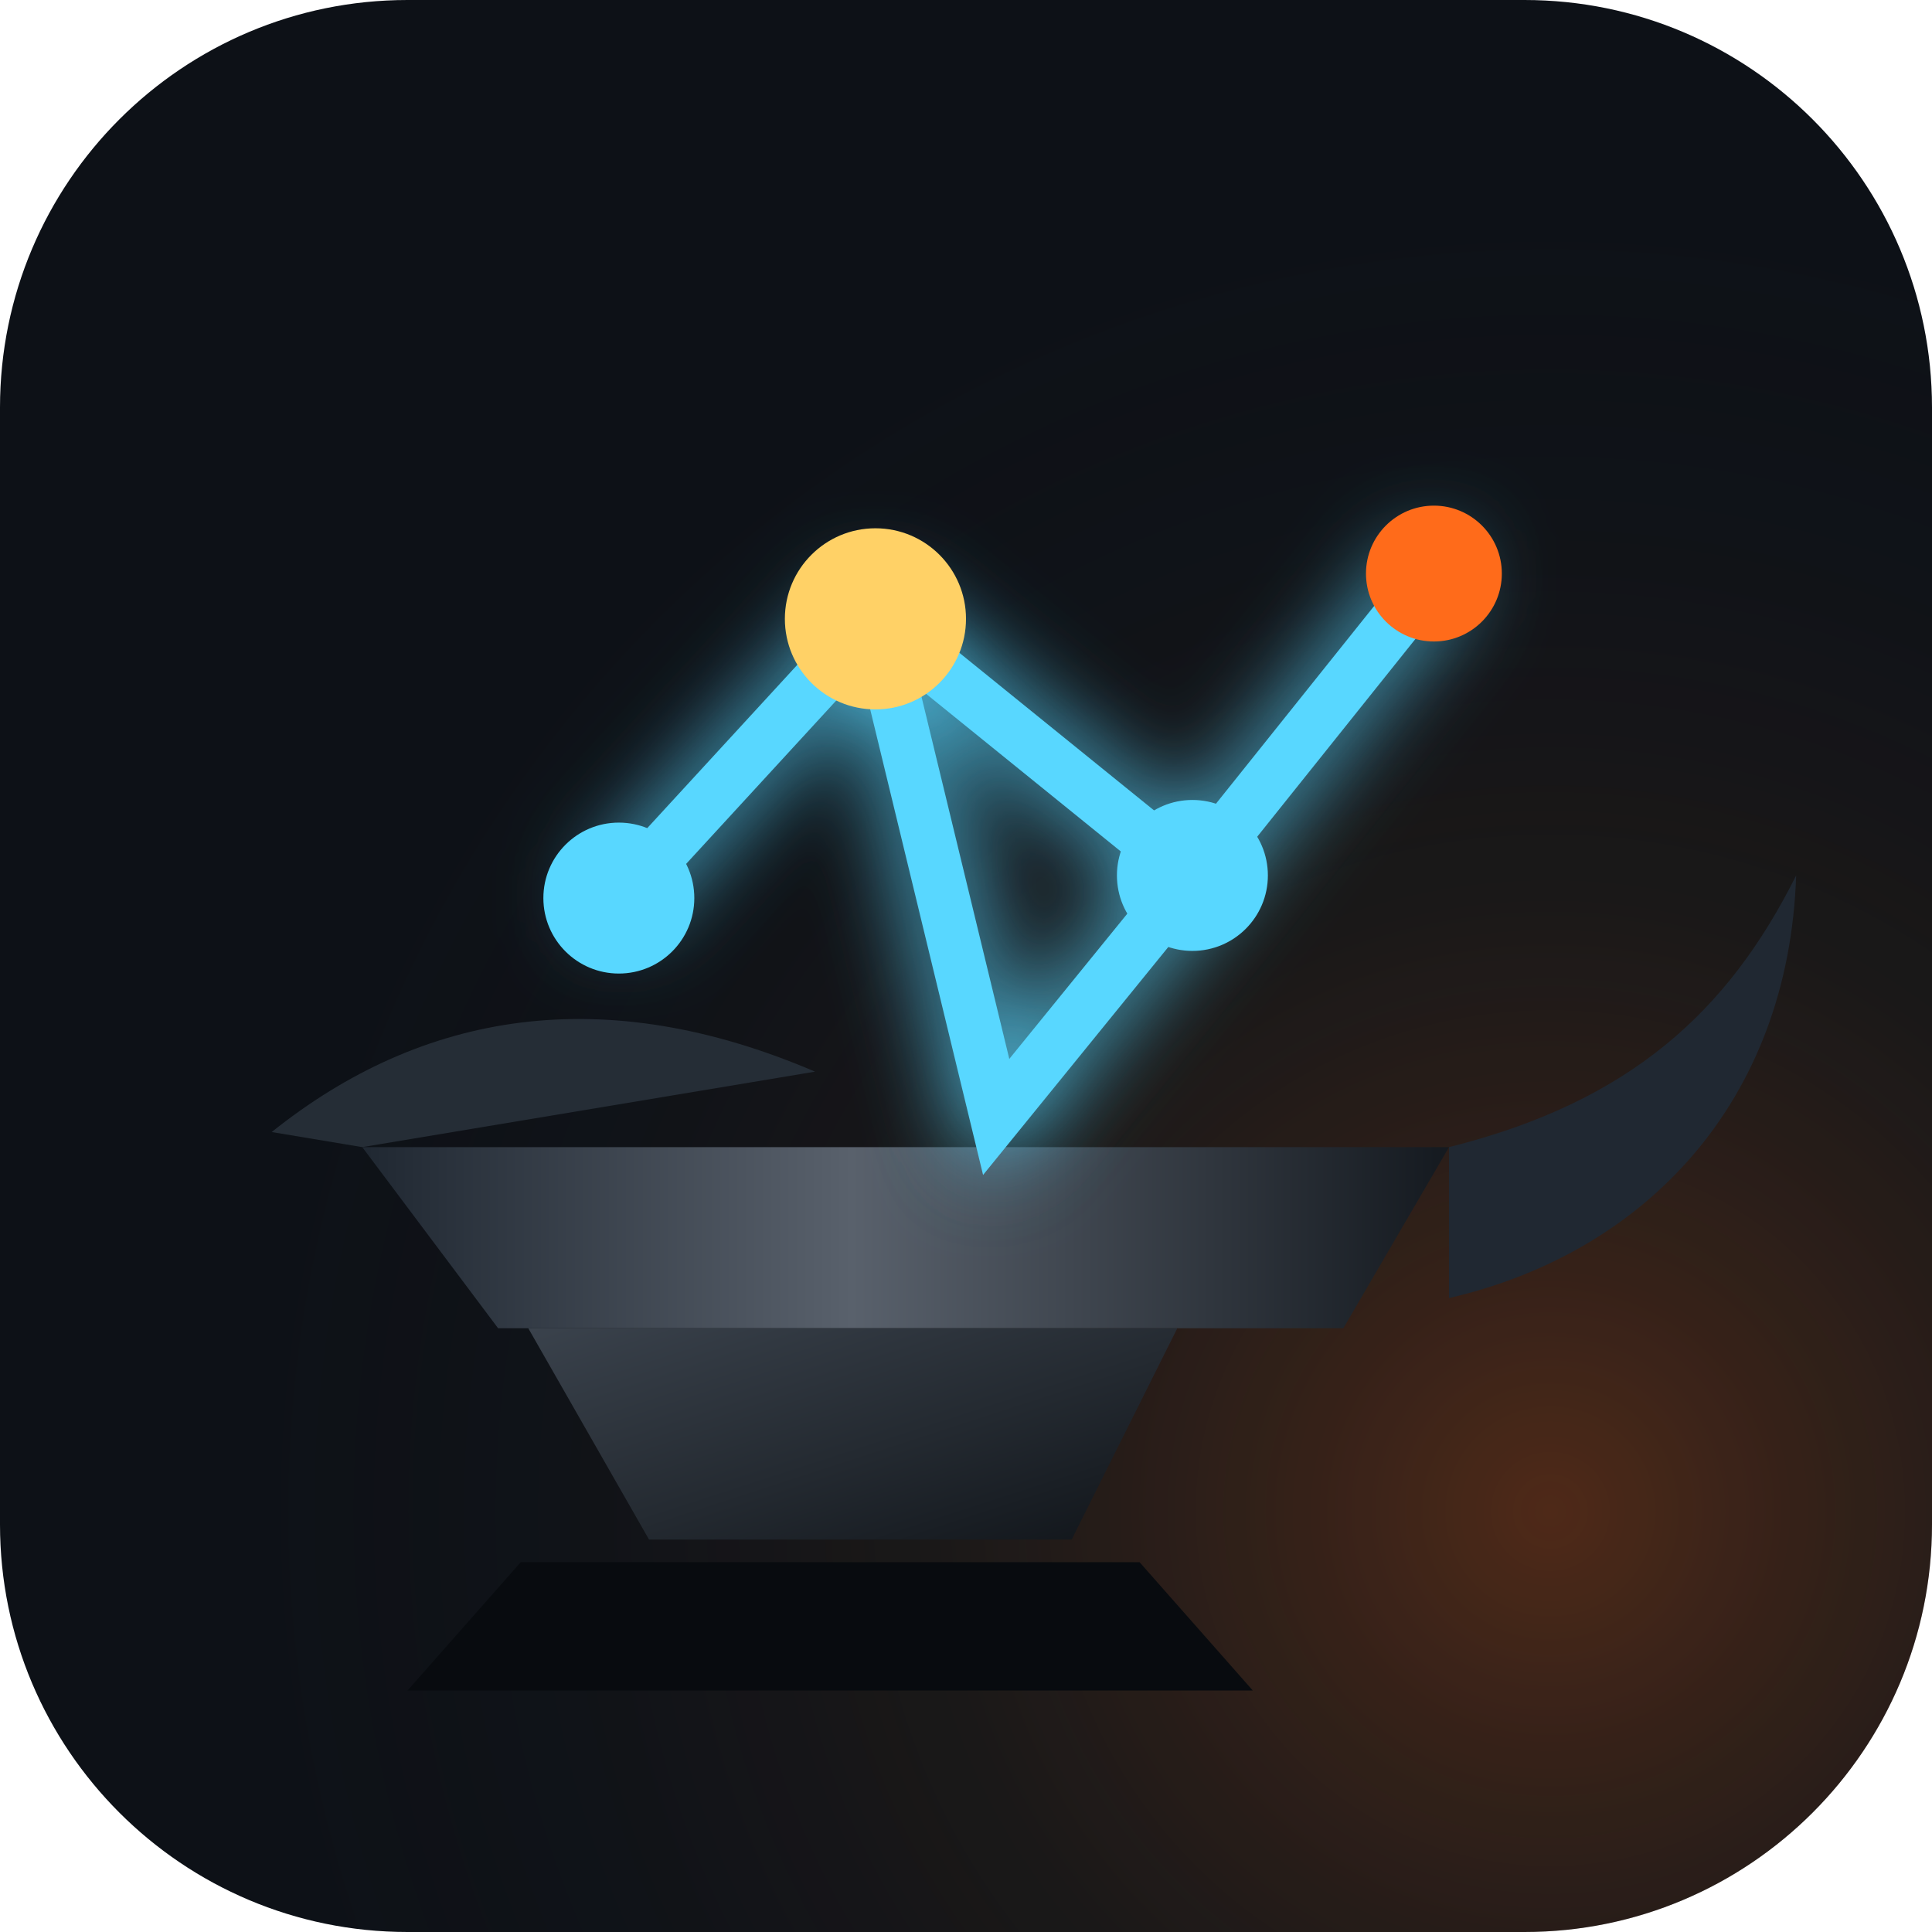
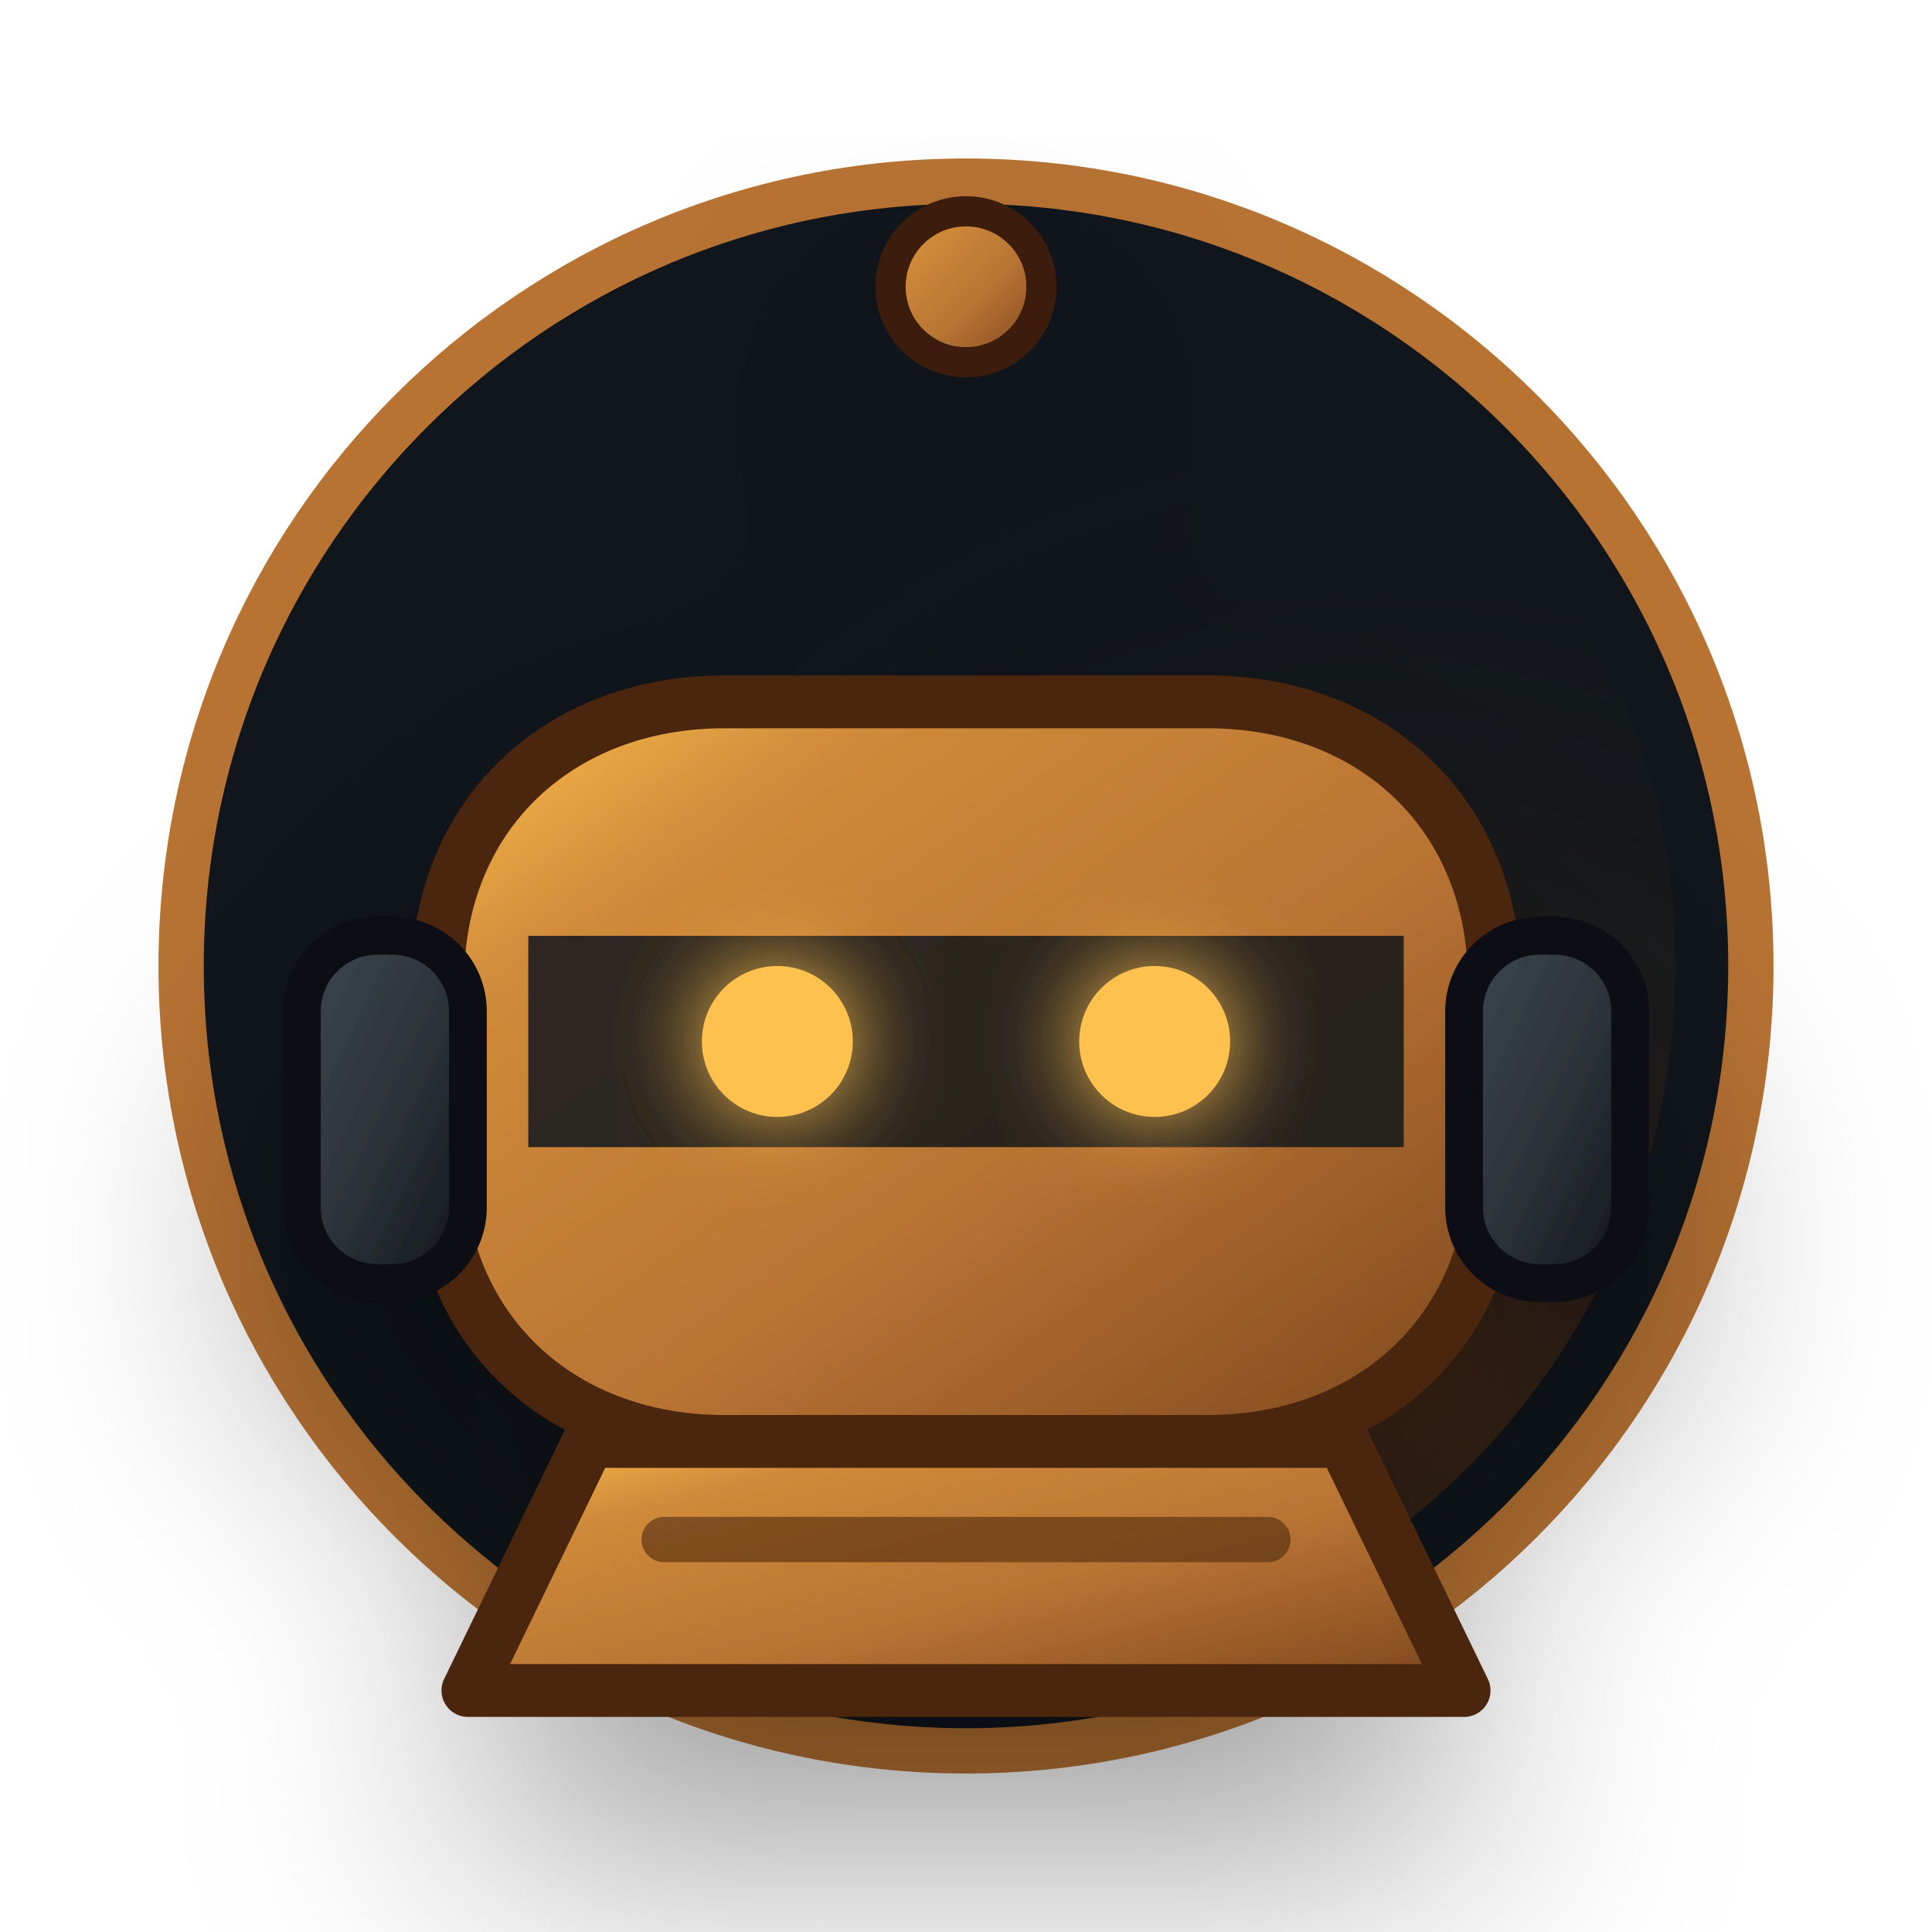
- <svg xmlns="http://www.w3.org/2000/svg" width="256" height="256" viewBox="0 0 256 256" role="img" aria-label="Talos anvil decision graph icon">
+ <svg xmlns="http://www.w3.org/2000/svg" width="256" height="256" viewBox="0 0 256 256" role="img" aria-label="Talos robot head icon">
  <defs>
    <radialGradient id="emberField" cx="80%" cy="78%" r="70%">
-       <stop offset="0%" stop-color="#FF6B1A" stop-opacity="0.32" />
-       <stop offset="45%" stop-color="#7A4A22" stop-opacity="0.15" />
+       <stop offset="0%" stop-color="#FF6A00" stop-opacity="0.32" />
+       <stop offset="45%" stop-color="#7B451D" stop-opacity="0.15" />
      <stop offset="100%" stop-color="#0D1117" stop-opacity="0" />
    </radialGradient>
    <radialGradient id="coolField" cx="22%" cy="24%" r="58%">
-       <stop offset="0%" stop-color="#58D7FF" stop-opacity="0.13" />
+       <stop offset="0%" stop-color="#3DD6FF" stop-opacity="0.13" />
      <stop offset="100%" stop-color="#0D1117" stop-opacity="0" />
    </radialGradient>
    <linearGradient id="bronzeMetal" x1="0%" x2="100%" y1="0%" y2="100%">
-       <stop offset="0%" stop-color="#FFD166" />
-       <stop offset="22%" stop-color="#D69245" />
+       <stop offset="0%" stop-color="#FFC14D" />
+       <stop offset="22%" stop-color="#D08A3A" />
      <stop offset="58%" stop-color="#B87333" />
-       <stop offset="100%" stop-color="#7A4A22" />
+       <stop offset="100%" stop-color="#7B451D" />
    </linearGradient>
    <linearGradient id="darkSteel" x1="0%" x2="100%" y1="0%" y2="100%">
-       <stop offset="0%" stop-color="#3A424C" />
-       <stop offset="55%" stop-color="#242A31" />
+       <stop offset="0%" stop-color="#3D4751" />
+       <stop offset="55%" stop-color="#2B3138" />
      <stop offset="100%" stop-color="#101419" />
    </linearGradient>
    <linearGradient id="anvilTop" x1="0%" x2="100%" y1="0%" y2="0%">
      <stop offset="0%" stop-color="#202832" />
      <stop offset="45%" stop-color="#59616C" />
      <stop offset="100%" stop-color="#151A20" />
    </linearGradient>
    <filter id="softGlow" x="-60%" y="-60%" width="220%" height="220%">
      <feGaussianBlur stdDeviation="6" result="blur" />
      <feMerge>
        <feMergeNode in="blur" />
        <feMergeNode in="SourceGraphic" />
      </feMerge>
    </filter>
    <filter id="hardShadow" x="-30%" y="-30%" width="160%" height="180%">
      <feDropShadow dx="0" dy="18" stdDeviation="18" flood-color="#000000" flood-opacity="0.38" />
    </filter>
    <pattern id="grid" width="44" height="44" patternUnits="userSpaceOnUse">
      <path d="M 44 0 L 0 0 0 44" fill="none" stroke="#2E3742" stroke-opacity="0.22" stroke-width="1" />
    </pattern>
    <pattern id="sparks" width="160" height="120" patternUnits="userSpaceOnUse">
-       <circle cx="26" cy="24" r="1.6" fill="#FFD166" opacity="0.42" />
-       <circle cx="96" cy="72" r="1.2" fill="#FF6B1A" opacity="0.38" />
-       <circle cx="138" cy="38" r="1.1" fill="#58D7FF" opacity="0.22" />
+       <circle cx="26" cy="24" r="1.6" fill="#FFC14D" opacity="0.42" />
+       <circle cx="96" cy="72" r="1.2" fill="#FF6A00" opacity="0.38" />
+       <circle cx="138" cy="38" r="1.1" fill="#3DD6FF" opacity="0.22" />
    </pattern>
  </defs>
-   <rect width="256" height="256" rx="54" fill="#0D1117" />
-   <rect width="256" height="256" rx="54" fill="url(#emberField)" opacity="0.85" />
-   <path d="M48 152 H192 L178 176 H66 Z" fill="url(#anvilTop)" />
-   <path d="M70 176 H156 L142 204 H86 Z" fill="url(#darkSteel)" />
-   <path d="M36 150 C56 134 80 130 108 142 L48 152 Z" fill="#252D36" />
-   <path d="M192 152 C216 146 229 134 238 116 C237 146 218 166 192 172 Z" fill="#202832" />
-   <g fill="none" stroke="#58D7FF" stroke-width="7" stroke-linecap="round" filter="url(#softGlow)">
-     <path d="M82 119 L116 82 L158 116 L190 76" />
-     <path d="M116 82 L132 148 L158 116" />
+   <circle cx="128" cy="128" r="104" fill="#10161C" stroke="#B87333" stroke-width="6" />
+   <circle cx="128" cy="128" r="94" fill="url(#emberField)" opacity="0.75" />
+   <g filter="url(#hardShadow)">
+     <path d="M128 44 V72" stroke="url(#bronzeMetal)" stroke-width="10" stroke-linecap="round" />
+     <circle cx="128" cy="38" r="10" fill="url(#bronzeMetal)" stroke="#3A1E0C" stroke-width="4" />
+     <path d="M58 130 C58 108 74 93 96 93 H160 C182 93 198 108 198 130 V154 C198 176 182 191 160 191 H96 C74 191 58 176 58 154 Z" fill="url(#bronzeMetal)" stroke="#4A260D" stroke-width="7" />
+     <path d="M70 124 H186 V152 H70 Z" fill="#10151B" opacity="0.84" />
+     <circle cx="103" cy="138" r="10" fill="#FFC14D" filter="url(#softGlow)" />
+     <circle cx="153" cy="138" r="10" fill="#FFC14D" filter="url(#softGlow)" />
+     <path d="M78 191 H178 L194 224 H62 Z" fill="url(#bronzeMetal)" stroke="#4A260D" stroke-width="7" stroke-linejoin="round" />
+     <path d="M88 204 H168" stroke="#4A260D" stroke-width="6" stroke-linecap="round" opacity="0.58" />
+     <rect x="40" y="124" width="22" height="46" rx="10" fill="url(#darkSteel)" stroke="#0A0E12" stroke-width="5" />
+     <rect x="194" y="124" width="22" height="46" rx="10" fill="url(#darkSteel)" stroke="#0A0E12" stroke-width="5" />
  </g>
-   <circle cx="82" cy="119" r="10" fill="#58D7FF" />
-   <circle cx="116" cy="82" r="12" fill="#FFD166" />
-   <circle cx="158" cy="116" r="10" fill="#58D7FF" />
-   <circle cx="190" cy="76" r="9" fill="#FF6B1A" />
-   <path d="M69 207 H151 L166 224 H54 Z" fill="#080B0F" />
</svg>
